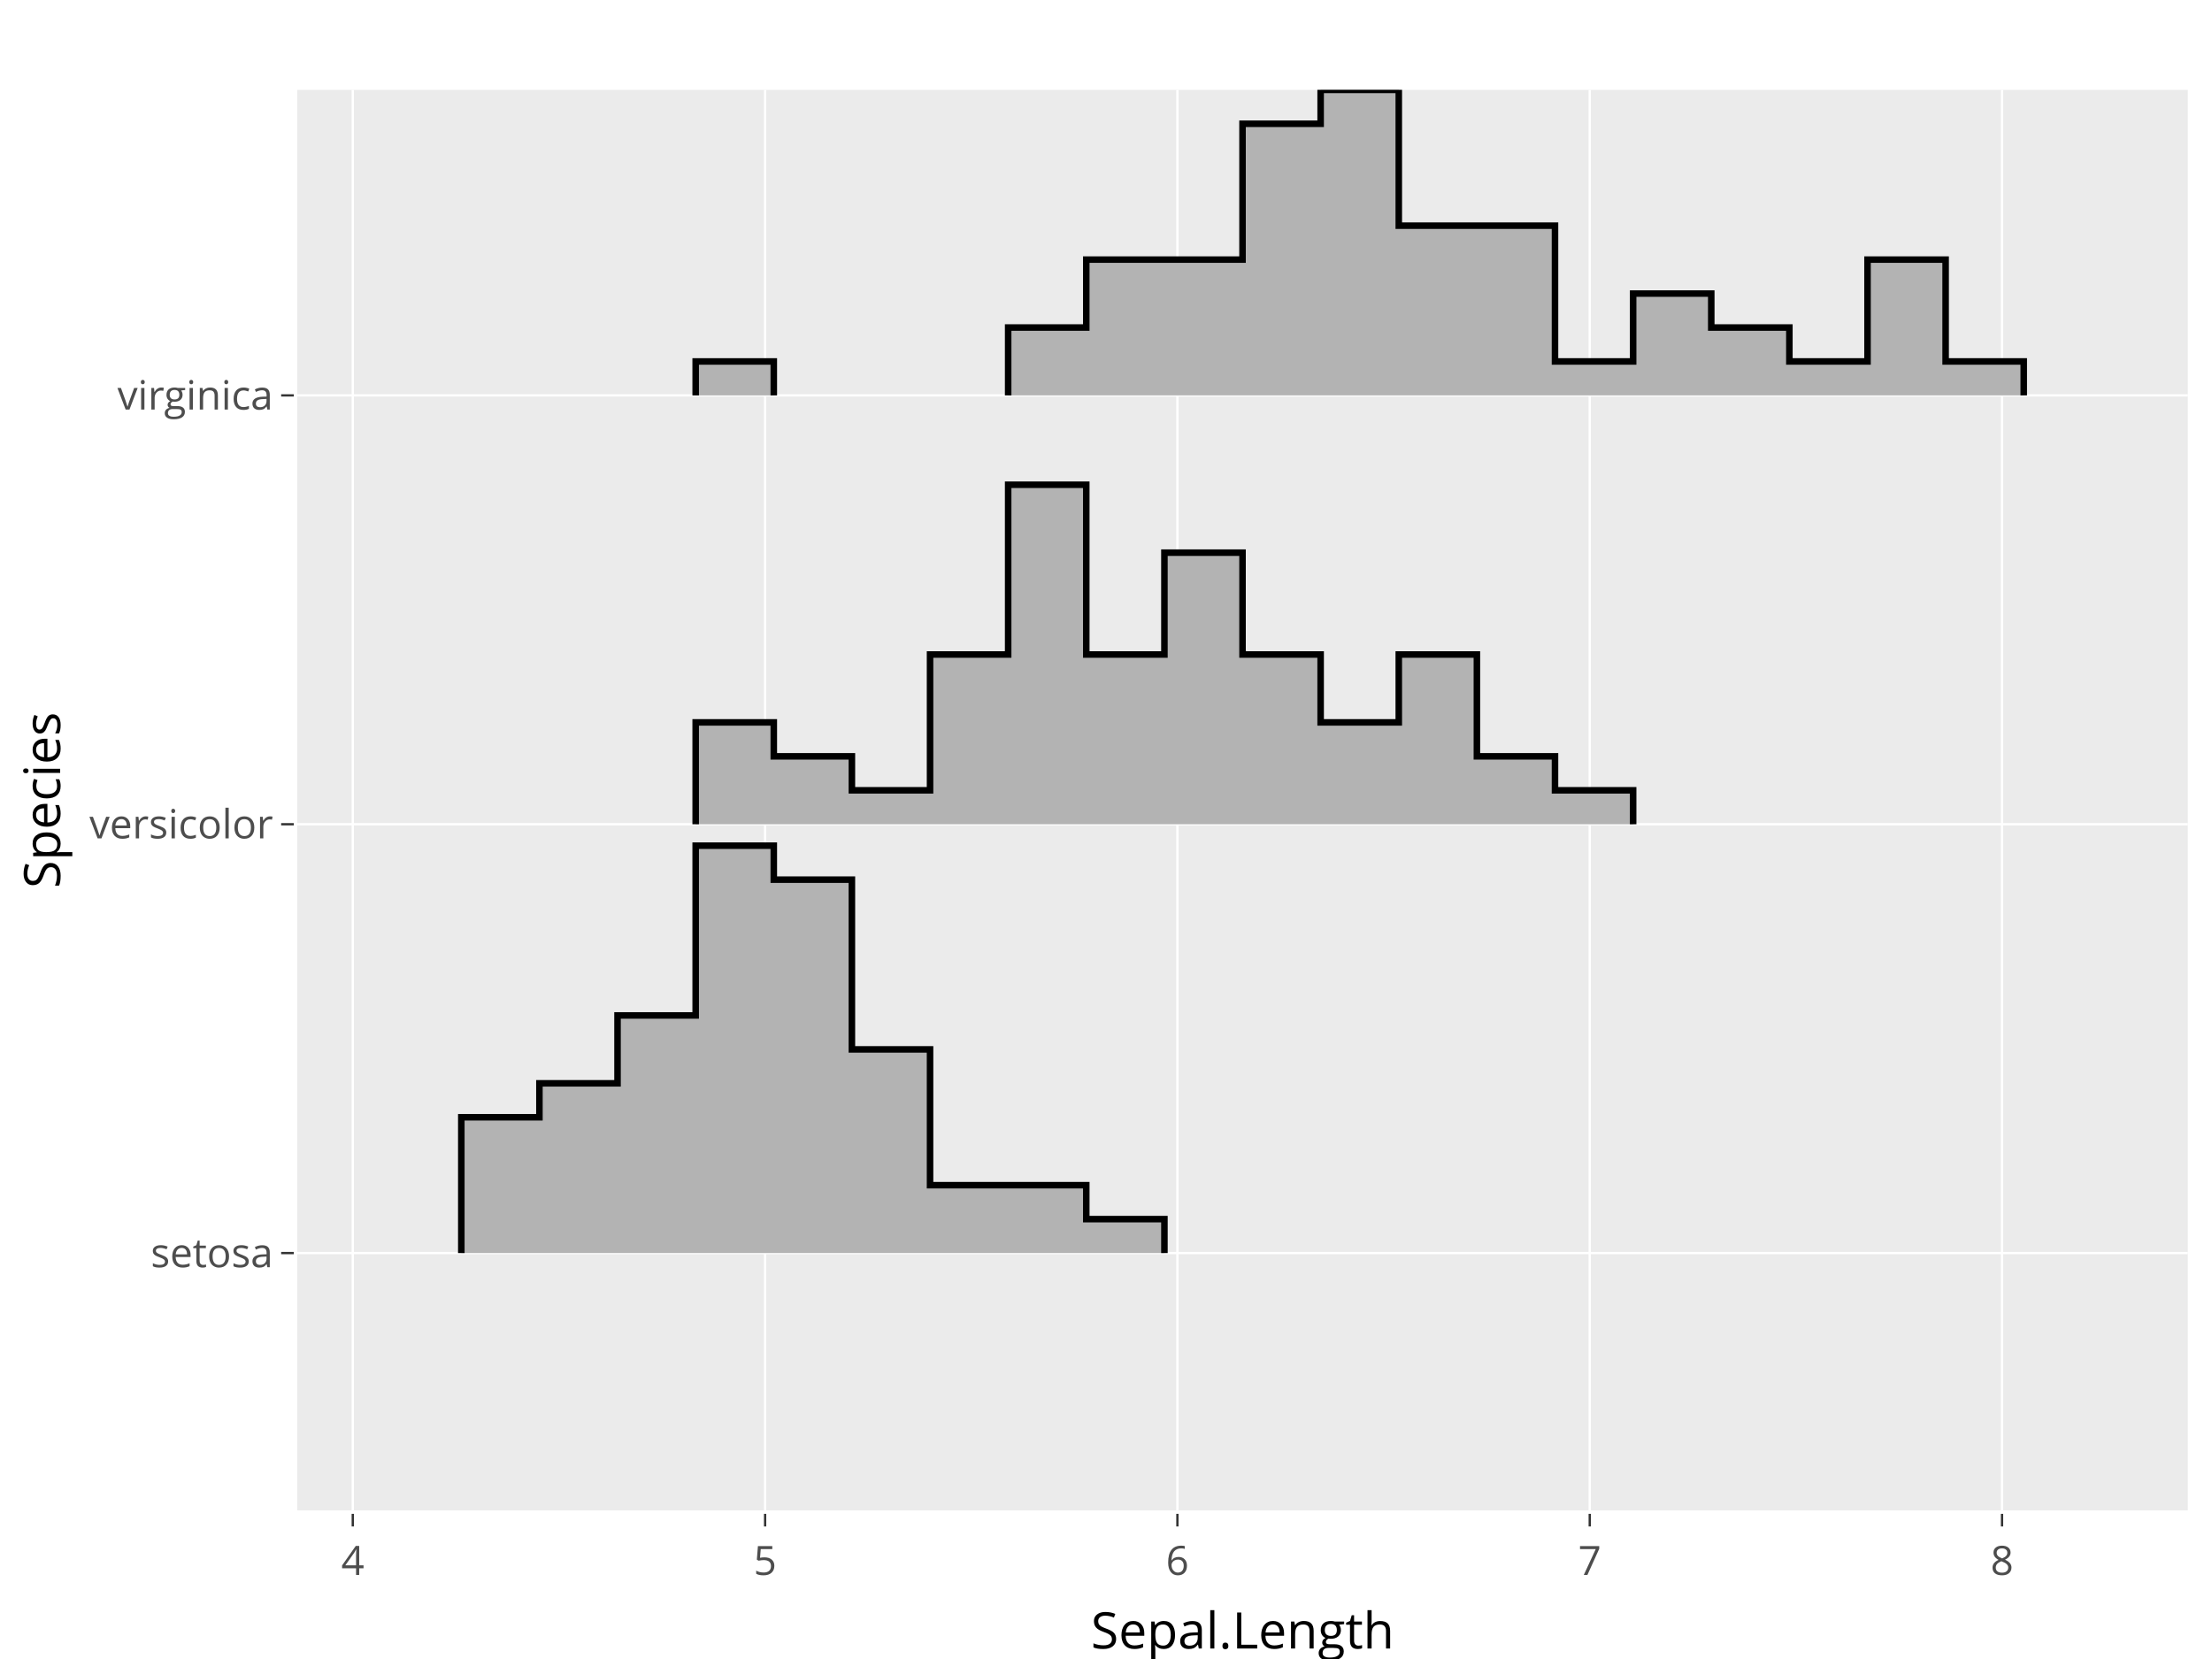
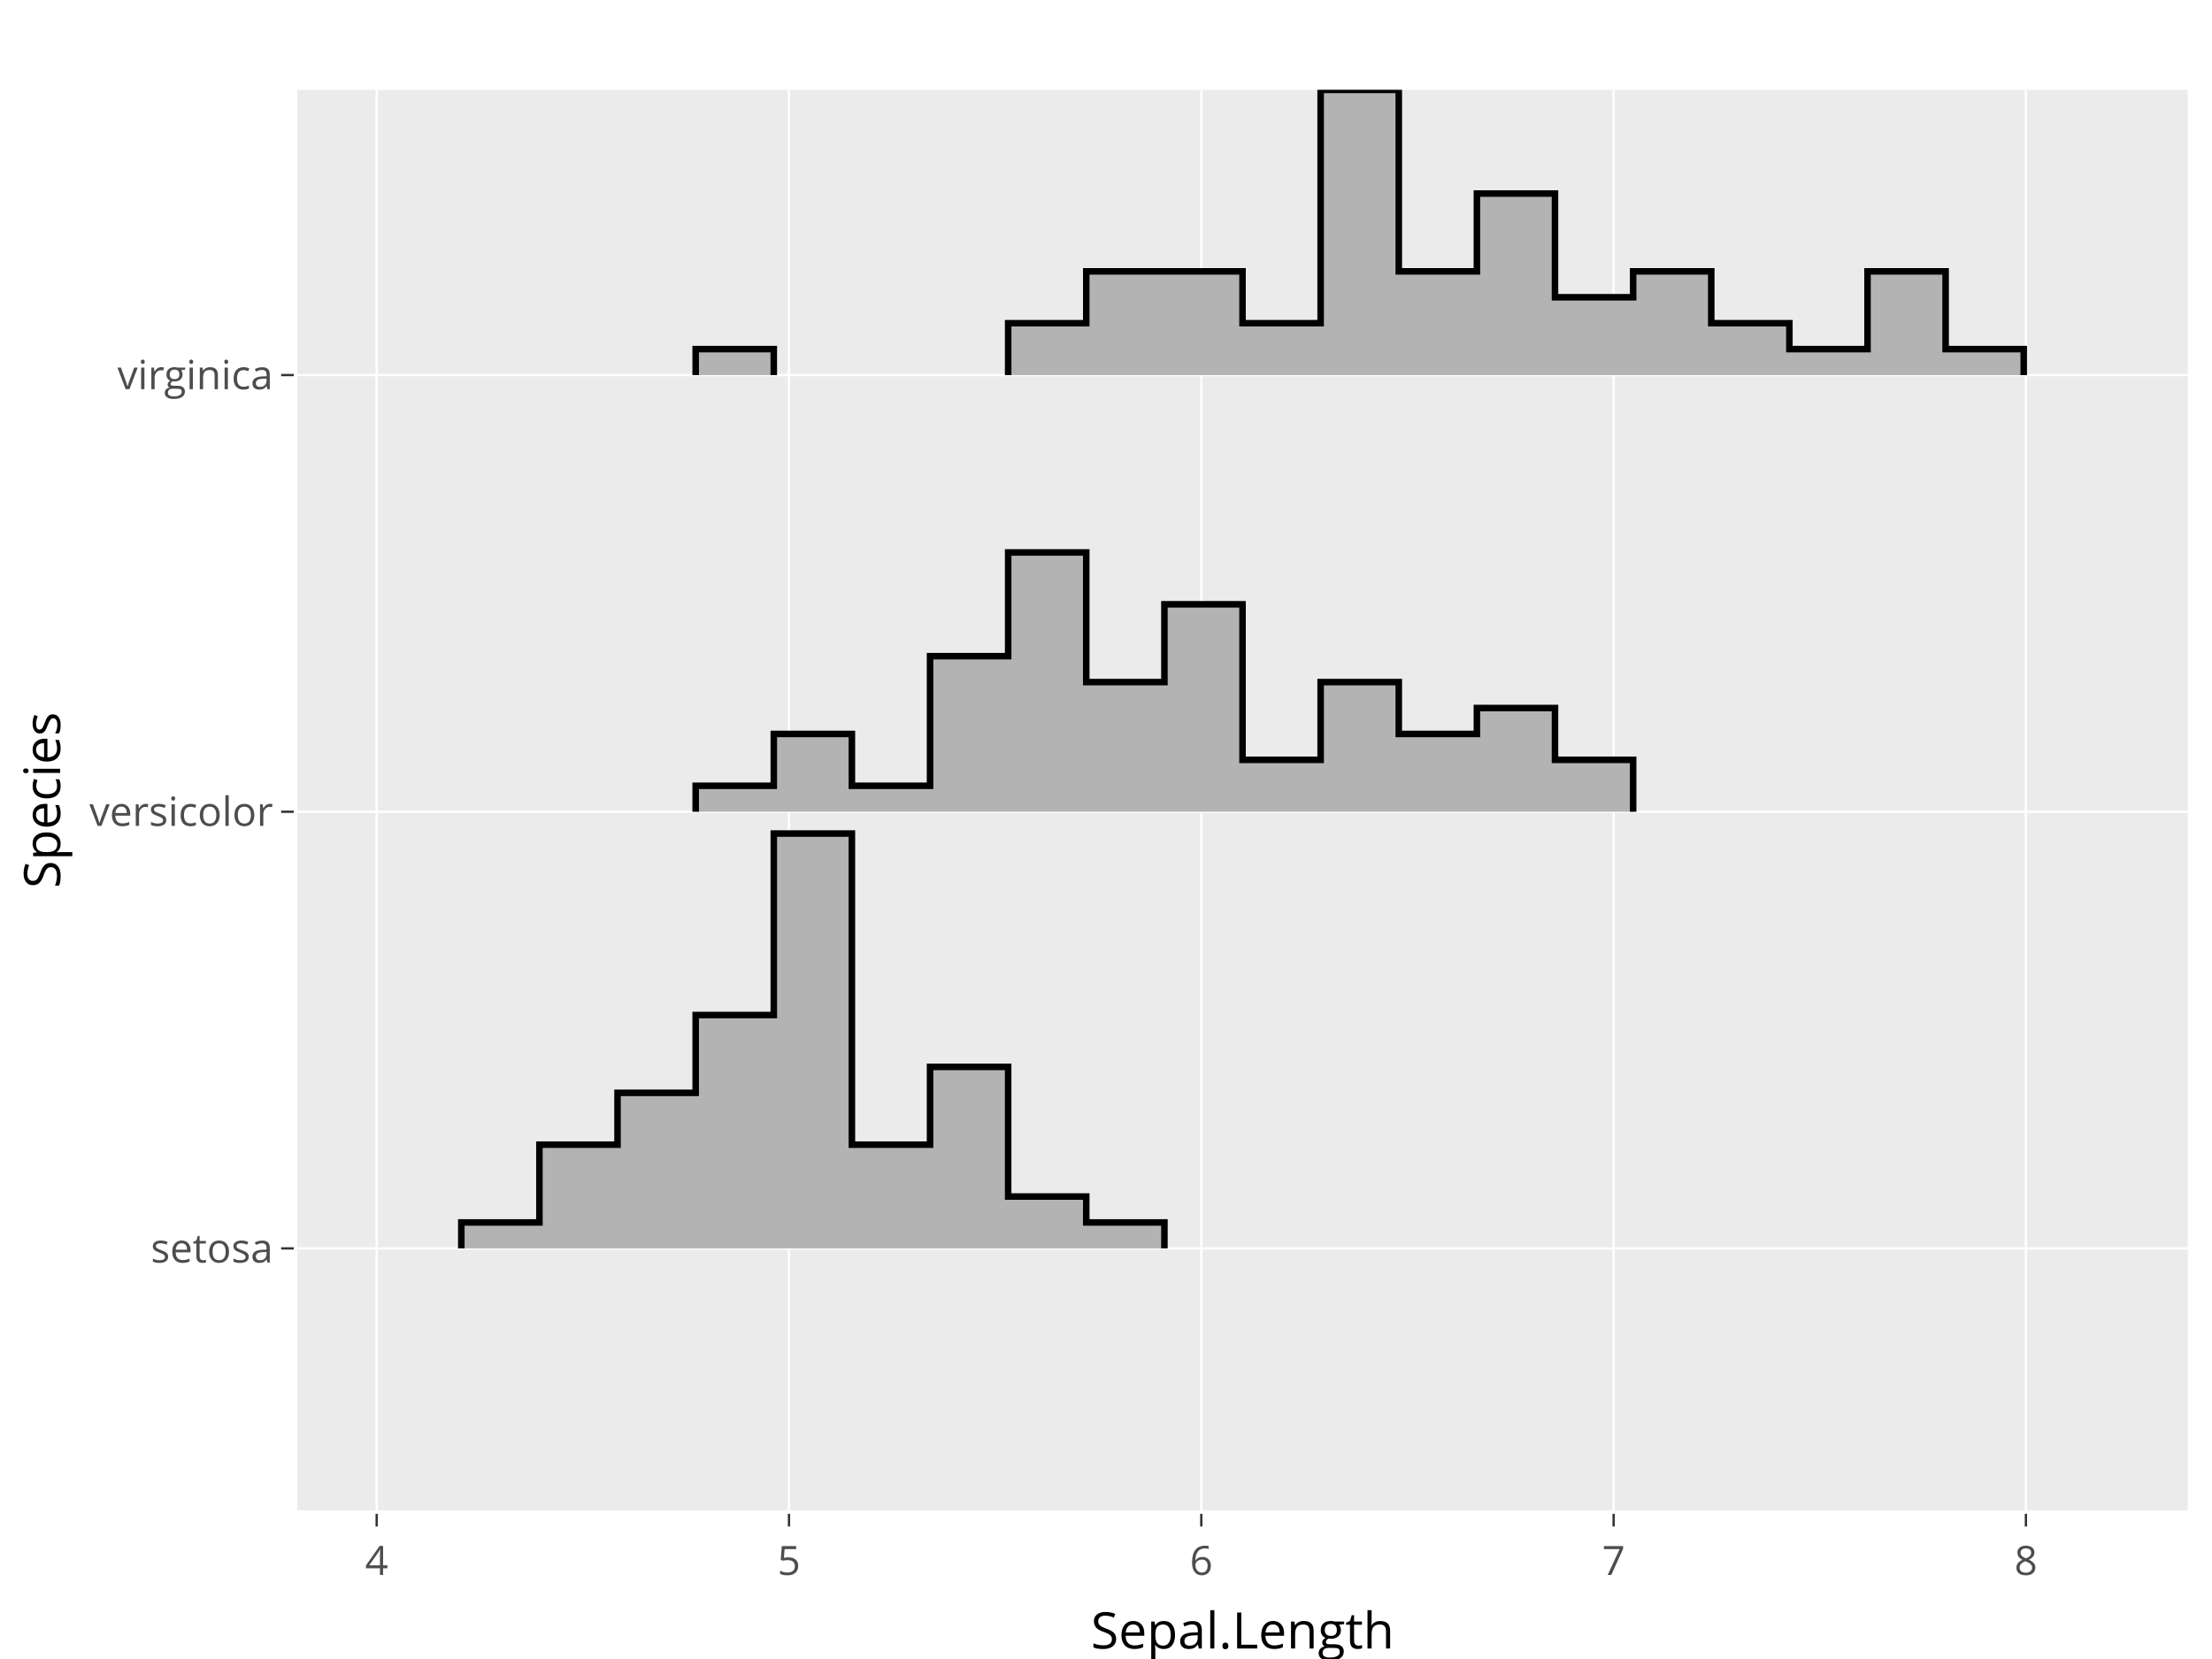
<svg xmlns="http://www.w3.org/2000/svg" class="main-svg" width="640" height="480" style="" viewBox="0 0 640 480">
  <rect x="0" y="0" width="640" height="480" style="fill: rgb(255, 255, 255); fill-opacity: 1;" />
  <defs id="defs-">
    <g class="clips">
      <clipPath id="clipxyplot" class="plotclip">
        <rect width="547" height="411" />
      </clipPath>
      <clipPath class="axesclip" id="clipx">
        <rect x="86" y="0" width="547" height="480" />
      </clipPath>
      <clipPath class="axesclip" id="clipy">
        <rect x="0" y="26" width="640" height="411" />
      </clipPath>
      <clipPath class="axesclip" id="clipxy">
        <rect x="86" y="26" width="547" height="411" />
      </clipPath>
    </g>
    <g class="gradients" />
    <g class="patterns" />
  </defs>
  <g class="bglayer">
    <rect class="bg" x="86" y="26" width="547" height="411" style="fill: rgb(235, 235, 235); fill-opacity: 1; stroke-width: 0;" />
  </g>
  <g class="layer-below">
    <g class="imagelayer" />
    <g class="shapelayer">
      <path data-index="0" fill-rule="evenodd" d="M86,437H633V26H86Z" style="opacity: 1; stroke: rgb(0, 0, 0); stroke-opacity: 0; fill: rgb(0, 0, 0); fill-opacity: 0; stroke-width: 0px;" />
    </g>
  </g>
  <g class="cartesianlayer">
    <g class="subplot xy">
      <g class="layer-subplot">
        <g class="shapelayer" />
        <g class="imagelayer" />
      </g>
      <g class="gridlayer">
        <g class="x">
-           <path class="xgrid crisp" transform="translate(102.07,0)" d="M0,26v411" style="stroke: rgb(255, 255, 255); stroke-opacity: 1; stroke-width: 0.664px;" />
-           <path class="xgrid crisp" transform="translate(221.37,0)" d="M0,26v411" style="stroke: rgb(255, 255, 255); stroke-opacity: 1; stroke-width: 0.664px;" />
-           <path class="xgrid crisp" transform="translate(340.66,0)" d="M0,26v411" style="stroke: rgb(255, 255, 255); stroke-opacity: 1; stroke-width: 0.664px;" />
-           <path class="xgrid crisp" transform="translate(459.96,0)" d="M0,26v411" style="stroke: rgb(255, 255, 255); stroke-opacity: 1; stroke-width: 0.664px;" />
-           <path class="xgrid crisp" transform="translate(579.25,0)" d="M0,26v411" style="stroke: rgb(255, 255, 255); stroke-opacity: 1; stroke-width: 0.664px;" />
+           <path class="xgrid crisp" transform="translate(108.98,0)" d="M0,26v411" style="stroke: rgb(255, 255, 255); stroke-opacity: 1; stroke-width: 0.664px;" />
+           <path class="xgrid crisp" transform="translate(228.28,0)" d="M0,26v411" style="stroke: rgb(255, 255, 255); stroke-opacity: 1; stroke-width: 0.664px;" />
+           <path class="xgrid crisp" transform="translate(347.57,0)" d="M0,26v411" style="stroke: rgb(255, 255, 255); stroke-opacity: 1; stroke-width: 0.664px;" />
+           <path class="xgrid crisp" transform="translate(466.87,0)" d="M0,26v411" style="stroke: rgb(255, 255, 255); stroke-opacity: 1; stroke-width: 0.664px;" />
+           <path class="xgrid crisp" transform="translate(586.16,0)" d="M0,26v411" style="stroke: rgb(255, 255, 255); stroke-opacity: 1; stroke-width: 0.664px;" />
        </g>
        <g class="y">
-           <path class="ygrid crisp" transform="translate(0,362.55)" d="M86,0h547" style="stroke: rgb(255, 255, 255); stroke-opacity: 1; stroke-width: 0.664px;" />
-           <path class="ygrid crisp" transform="translate(0,238.48)" d="M86,0h547" style="stroke: rgb(255, 255, 255); stroke-opacity: 1; stroke-width: 0.664px;" />
-           <path class="ygrid crisp" transform="translate(0,114.4)" d="M86,0h547" style="stroke: rgb(255, 255, 255); stroke-opacity: 1; stroke-width: 0.664px;" />
+           <path class="ygrid crisp" transform="translate(0,361.2)" d="M86,0h547" style="stroke: rgb(255, 255, 255); stroke-opacity: 1; stroke-width: 0.664px;" />
+           <path class="ygrid crisp" transform="translate(0,234.86)" d="M86,0h547" style="stroke: rgb(255, 255, 255); stroke-opacity: 1; stroke-width: 0.664px;" />
+           <path class="ygrid crisp" transform="translate(0,108.52)" d="M86,0h547" style="stroke: rgb(255, 255, 255); stroke-opacity: 1; stroke-width: 0.664px;" />
        </g>
      </g>
      <g class="zerolinelayer" />
      <path class="xlines-below" />
      <path class="ylines-below" />
      <g class="overlines-below" />
      <g class="xaxislayer-below" />
      <g class="yaxislayer-below" />
      <g class="overaxes-below" />
      <g class="plot" transform="translate(86,26)" clip-path="url(#clipxyplot)">
        <g class="scatterlayer mlayer">
          <g class="trace scatter trace-vdiffr-plotly-1" style="stroke-miterlimit: 2; opacity: 1;">
            <g class="fills">
              <g>
-                 <path class="js-fill" d="M205.69,88.4L499.53,88.4L499.53,88.4L499.53,78.58L476.93,78.58L476.93,49.11L454.33,49.11L454.33,78.58L431.72,78.58L431.72,68.76L409.12,68.76L409.12,58.94L386.52,58.94L386.52,78.58L363.91,78.58L363.91,39.29L318.71,39.29L318.71,0L296.1,0L296.1,9.82L273.5,9.82L273.5,49.11L228.29,49.11L228.29,68.76L205.69,68.76L205.69,88.4Z" style="fill: rgb(179, 179, 179); fill-opacity: 1; stroke-width: 0;" />
-               </g>
-             </g>
-             <g class="errorbars" />
-             <g class="lines">
-               <path class="js-line" d="M205.69,88.4L499.53,88.4L499.53,88.4L499.53,78.58L476.93,78.58L476.93,49.11L454.33,49.11L454.33,78.58L431.72,78.58L431.72,68.76L409.12,68.76L409.12,58.94L386.52,58.94L386.52,78.58L363.91,78.58L363.91,39.29L318.71,39.29L318.71,0L296.1,0L296.1,9.82L273.5,9.82L273.5,49.11L228.29,49.11L228.29,68.76L205.69,68.76L205.69,88.4" style="vector-effect: non-scaling-stroke; fill: none; stroke: rgb(0, 0, 0); stroke-opacity: 0; stroke-width: 1.89px; opacity: 1;" />
+                 <path class="js-fill" d="M205.69,82.52L499.53,82.52L499.53,82.52L499.53,75.01L476.93,75.01L476.93,52.51L454.33,52.51L454.33,75.01L431.72,75.01L431.72,67.51L409.12,67.51L409.12,52.51L386.52,52.51L386.52,60.01L363.91,60.01L363.91,30.01L341.31,30.01L341.31,52.51L318.71,52.51L318.71,0L296.1,0L296.1,67.51L273.5,67.51L273.5,52.51L228.29,52.51L228.29,67.51L205.69,67.51L205.69,82.52Z" style="fill: rgb(179, 179, 179); fill-opacity: 1; stroke-width: 0;" />
+               </g>
+             </g>
+             <g class="errorbars" />
+             <g class="lines">
+               <path class="js-line" d="M205.69,82.52L499.53,82.52L499.53,82.52L499.53,75.01L476.93,75.01L476.93,52.51L454.33,52.51L454.33,75.01L431.72,75.01L431.72,67.51L409.12,67.51L409.12,52.51L386.52,52.51L386.52,60.01L363.91,60.01L363.91,30.01L341.31,30.01L341.31,52.51L318.71,52.51L318.71,0L296.1,0L296.1,67.51L273.5,67.51L273.5,52.51L228.29,52.51L228.29,67.51L205.69,67.51L205.69,82.52" style="vector-effect: non-scaling-stroke; fill: none; stroke: rgb(0, 0, 0); stroke-opacity: 0; stroke-width: 1.89px; opacity: 1;" />
            </g>
            <g class="points" />
            <g class="text" />
          </g>
          <g class="trace scatter trace-vdiffr-plotly-2" style="stroke-miterlimit: 2; opacity: 1;">
            <g class="fills" />
            <g class="errorbars" />
            <g class="lines">
-               <path class="js-line" d="M205.69,88.4L205.69,68.76L228.29,68.76L228.29,49.11L250.9,49.11L273.5,49.11L273.5,9.82L296.1,9.82L296.1,0L318.71,0L318.71,39.29L363.91,39.29L363.91,78.58L386.52,78.58L386.52,58.94L409.12,58.94L409.12,68.76L431.72,68.76L431.72,78.58L454.33,78.58L454.33,49.11L476.93,49.11L476.93,78.58L499.53,78.58L499.53,88.4" style="vector-effect: non-scaling-stroke; fill: none; stroke: rgb(0, 0, 0); stroke-opacity: 1; stroke-width: 1.89px; opacity: 1;" />
+               <path class="js-line" d="M205.69,82.52L205.69,67.51L228.29,67.51L228.29,52.51L250.9,52.51L273.5,52.51L273.5,67.51L296.1,67.51L296.1,0L318.71,0L318.71,52.51L341.31,52.51L341.31,30.01L363.91,30.01L363.91,60.01L386.52,60.01L386.52,52.51L409.12,52.51L409.12,67.51L431.72,67.51L431.72,75.01L454.33,75.01L454.33,52.51L476.93,52.51L476.93,75.01L499.53,75.01L499.53,82.52" style="vector-effect: non-scaling-stroke; fill: none; stroke: rgb(0, 0, 0); stroke-opacity: 1; stroke-width: 1.89px; opacity: 1;" />
            </g>
            <g class="points" />
            <g class="text" />
          </g>
          <g class="trace scatter trace-vdiffr-plotly-3" style="stroke-miterlimit: 2; opacity: 1;">
            <g class="fills">
              <g>
-                 <path class="js-fill" d="M115.28,88.4L137.88,88.4L137.88,88.4L137.88,78.58L115.28,78.58L115.28,88.4Z" style="fill: rgb(179, 179, 179); fill-opacity: 1; stroke-width: 0;" />
-               </g>
-             </g>
-             <g class="errorbars" />
-             <g class="lines">
-               <path class="js-line" d="M115.28,88.4L137.88,88.4L137.88,88.4L137.88,78.58L115.28,78.58L115.28,88.4" style="vector-effect: non-scaling-stroke; fill: none; stroke: rgb(0, 0, 0); stroke-opacity: 0; stroke-width: 1.89px; opacity: 1;" />
+                 <path class="js-fill" d="M115.28,82.52L137.88,82.52L137.88,82.52L137.88,75.01L115.28,75.01L115.28,82.52Z" style="fill: rgb(179, 179, 179); fill-opacity: 1; stroke-width: 0;" />
+               </g>
+             </g>
+             <g class="errorbars" />
+             <g class="lines">
+               <path class="js-line" d="M115.28,82.52L137.88,82.52L137.88,82.52L137.88,75.01L115.28,75.01L115.28,82.52" style="vector-effect: non-scaling-stroke; fill: none; stroke: rgb(0, 0, 0); stroke-opacity: 0; stroke-width: 1.89px; opacity: 1;" />
            </g>
            <g class="points" />
            <g class="text" />
          </g>
          <g class="trace scatter trace-vdiffr-plotly-4" style="stroke-miterlimit: 2; opacity: 1;">
            <g class="fills" />
            <g class="errorbars" />
            <g class="lines">
-               <path class="js-line" d="M115.28,88.4L115.28,78.58L137.88,78.58L137.88,88.4" style="vector-effect: non-scaling-stroke; fill: none; stroke: rgb(0, 0, 0); stroke-opacity: 1; stroke-width: 1.89px; opacity: 1;" />
+               <path class="js-line" d="M115.28,82.52L115.28,75.01L137.88,75.01L137.88,82.52" style="vector-effect: non-scaling-stroke; fill: none; stroke: rgb(0, 0, 0); stroke-opacity: 1; stroke-width: 1.89px; opacity: 1;" />
            </g>
            <g class="points" />
            <g class="text" />
          </g>
          <g class="trace scatter trace-vdiffr-plotly-5" style="stroke-miterlimit: 2; opacity: 1;">
            <g class="fills">
              <g>
-                 <path class="js-fill" d="M115.28,212.48L386.52,212.48L386.52,212.48L386.52,202.66L363.91,202.66L363.91,192.83L341.31,192.83L341.31,163.37L318.71,163.37L318.71,183.01L296.1,183.01L296.1,163.37L273.5,163.37L273.5,133.9L250.9,133.9L250.9,163.37L228.29,163.37L228.29,114.25L205.69,114.25L205.69,163.37L183.09,163.37L183.09,202.66L160.48,202.66L160.48,192.83L137.88,192.83L137.88,183.01L115.28,183.01L115.28,212.48Z" style="fill: rgb(179, 179, 179); fill-opacity: 1; stroke-width: 0;" />
-               </g>
-             </g>
-             <g class="errorbars" />
-             <g class="lines">
-               <path class="js-line" d="M115.28,212.48L386.52,212.48L386.52,212.48L386.52,202.66L363.91,202.66L363.91,192.83L341.31,192.83L341.31,163.37L318.71,163.37L318.71,183.01L296.1,183.01L296.1,163.37L273.5,163.37L273.5,133.9L250.9,133.9L250.9,163.37L228.29,163.37L228.29,114.25L205.69,114.25L205.69,163.37L183.09,163.37L183.09,202.66L160.48,202.66L160.48,192.83L137.88,192.83L137.88,183.01L115.28,183.01L115.28,212.48" style="vector-effect: non-scaling-stroke; fill: none; stroke: rgb(0, 0, 0); stroke-opacity: 0; stroke-width: 1.89px; opacity: 1;" />
+                 <path class="js-fill" d="M115.28,208.86L386.52,208.86L386.52,208.86L386.52,193.85L363.91,193.85L363.91,178.85L341.31,178.85L341.31,186.35L318.71,186.35L318.71,171.35L296.1,171.35L296.1,193.85L273.5,193.85L273.5,148.84L250.9,148.84L250.9,171.35L228.29,171.35L228.29,133.84L205.69,133.84L205.69,163.85L183.09,163.85L183.09,201.35L160.48,201.35L160.48,186.35L137.88,186.35L137.88,201.35L115.28,201.35L115.28,208.86Z" style="fill: rgb(179, 179, 179); fill-opacity: 1; stroke-width: 0;" />
+               </g>
+             </g>
+             <g class="errorbars" />
+             <g class="lines">
+               <path class="js-line" d="M115.28,208.86L386.52,208.86L386.52,208.86L386.52,193.85L363.91,193.85L363.91,178.85L341.31,178.85L341.31,186.35L318.71,186.35L318.71,171.35L296.1,171.35L296.1,193.85L273.5,193.85L273.5,148.84L250.9,148.84L250.9,171.35L228.29,171.35L228.29,133.84L205.69,133.84L205.69,163.85L183.09,163.85L183.09,201.35L160.48,201.35L160.48,186.35L137.88,186.35L137.88,201.35L115.28,201.35L115.28,208.86" style="vector-effect: non-scaling-stroke; fill: none; stroke: rgb(0, 0, 0); stroke-opacity: 0; stroke-width: 1.89px; opacity: 1;" />
            </g>
            <g class="points" />
            <g class="text" />
          </g>
          <g class="trace scatter trace-vdiffr-plotly-6" style="stroke-miterlimit: 2; opacity: 1;">
            <g class="fills" />
            <g class="errorbars" />
            <g class="lines">
-               <path class="js-line" d="M115.28,212.48L115.28,183.01L137.88,183.01L137.88,192.83L160.48,192.83L160.48,202.66L183.09,202.66L183.09,163.37L205.69,163.37L205.69,114.25L228.29,114.25L228.29,163.37L250.9,163.37L250.9,133.9L273.5,133.9L273.5,163.37L296.1,163.37L296.1,183.01L318.71,183.01L318.71,163.37L341.31,163.37L341.31,192.83L363.91,192.83L363.91,202.66L386.52,202.66L386.52,212.48" style="vector-effect: non-scaling-stroke; fill: none; stroke: rgb(0, 0, 0); stroke-opacity: 1; stroke-width: 1.89px; opacity: 1;" />
+               <path class="js-line" d="M115.28,208.86L115.28,201.35L137.88,201.35L137.88,186.35L160.48,186.35L160.48,201.35L183.09,201.35L183.09,163.85L205.69,163.85L205.69,133.84L228.29,133.84L228.29,171.35L250.9,171.35L250.9,148.84L273.5,148.84L273.5,193.85L296.1,193.85L296.1,171.35L318.71,171.35L318.71,186.35L341.31,186.35L341.31,178.85L363.91,178.85L363.91,193.85L386.52,193.85L386.52,208.86" style="vector-effect: non-scaling-stroke; fill: none; stroke: rgb(0, 0, 0); stroke-opacity: 1; stroke-width: 1.89px; opacity: 1;" />
            </g>
            <g class="points" />
            <g class="text" />
          </g>
          <g class="trace scatter trace-vdiffr-plotly-7" style="stroke-miterlimit: 2; opacity: 1;">
            <g class="fills">
              <g>
-                 <path class="js-fill" d="M47.47,336.55L250.9,336.55L250.9,336.55L250.9,326.73L228.29,326.73L228.29,316.91L183.09,316.91L183.09,277.62L160.48,277.62L160.48,228.51L137.88,228.51L137.88,218.68L115.28,218.68L115.28,267.8L92.67,267.8L92.67,287.44L70.07,287.44L70.07,297.26L47.47,297.26L47.47,336.55Z" style="fill: rgb(179, 179, 179); fill-opacity: 1; stroke-width: 0;" />
-               </g>
-             </g>
-             <g class="errorbars" />
-             <g class="lines">
-               <path class="js-line" d="M47.47,336.55L250.9,336.55L250.9,336.55L250.9,326.73L228.29,326.73L228.29,316.91L183.09,316.91L183.09,277.62L160.48,277.62L160.48,228.51L137.88,228.51L137.88,218.68L115.28,218.68L115.28,267.8L92.67,267.8L92.67,287.44L70.07,287.44L70.07,297.26L47.47,297.26L47.47,336.55" style="vector-effect: non-scaling-stroke; fill: none; stroke: rgb(0, 0, 0); stroke-opacity: 0; stroke-width: 1.89px; opacity: 1;" />
+                 <path class="js-fill" d="M47.47,335.2L250.9,335.2L250.9,335.2L250.9,327.69L228.29,327.69L228.29,320.19L205.69,320.19L205.69,282.69L183.09,282.69L183.09,305.19L160.48,305.19L160.48,215.17L137.88,215.17L137.88,267.68L115.28,267.68L115.28,290.19L92.67,290.19L92.67,305.19L70.07,305.19L70.07,327.69L47.47,327.69L47.47,335.2Z" style="fill: rgb(179, 179, 179); fill-opacity: 1; stroke-width: 0;" />
+               </g>
+             </g>
+             <g class="errorbars" />
+             <g class="lines">
+               <path class="js-line" d="M47.47,335.2L250.9,335.2L250.9,335.2L250.9,327.69L228.29,327.69L228.29,320.19L205.69,320.19L205.69,282.69L183.09,282.69L183.09,305.19L160.48,305.19L160.48,215.17L137.88,215.17L137.88,267.68L115.28,267.68L115.28,290.19L92.67,290.19L92.67,305.19L70.07,305.19L70.07,327.69L47.47,327.69L47.47,335.2" style="vector-effect: non-scaling-stroke; fill: none; stroke: rgb(0, 0, 0); stroke-opacity: 0; stroke-width: 1.89px; opacity: 1;" />
            </g>
            <g class="points" />
            <g class="text" />
          </g>
          <g class="trace scatter trace-vdiffr-plotly-8" style="stroke-miterlimit: 2; opacity: 1;">
            <g class="fills" />
            <g class="errorbars" />
            <g class="lines">
-               <path class="js-line" d="M47.47,336.55L47.47,297.26L70.07,297.26L70.07,287.44L92.67,287.44L92.67,267.8L115.28,267.8L115.28,218.68L137.88,218.68L137.88,228.51L160.48,228.51L160.48,277.62L183.09,277.62L183.09,316.91L205.69,316.91L228.29,316.91L228.29,326.73L250.9,326.73L250.9,336.55" style="vector-effect: non-scaling-stroke; fill: none; stroke: rgb(0, 0, 0); stroke-opacity: 1; stroke-width: 1.89px; opacity: 1;" />
+               <path class="js-line" d="M47.47,335.2L47.47,327.69L70.07,327.69L70.07,305.19L92.67,305.19L92.67,290.19L115.28,290.19L115.28,267.68L137.88,267.68L137.88,215.17L160.48,215.17L160.48,305.19L183.09,305.19L183.09,282.69L205.69,282.69L205.69,320.19L228.29,320.19L228.29,327.69L250.9,327.69L250.9,335.2" style="vector-effect: non-scaling-stroke; fill: none; stroke: rgb(0, 0, 0); stroke-opacity: 1; stroke-width: 1.89px; opacity: 1;" />
            </g>
            <g class="points" />
            <g class="text" />
          </g>
        </g>
      </g>
      <g class="overplot" />
      <path class="xlines-above crisp" d="" style="fill: none; stroke-width: 1px; stroke: rgb(0, 0, 0); stroke-opacity: 0;" />
      <path class="ylines-above crisp" d="" style="fill: none; stroke-width: 1px; stroke: rgb(0, 0, 0); stroke-opacity: 0;" />
      <g class="overlines-above" />
      <g class="xaxislayer-above">
-         <path class="xtick ticks crisp" d="M0,438v3.653" transform="translate(102.07,0)" style="stroke: rgb(51, 51, 51); stroke-opacity: 1; stroke-width: 0.664px;" />
-         <path class="xtick ticks crisp" d="M0,438v3.653" transform="translate(221.37,0)" style="stroke: rgb(51, 51, 51); stroke-opacity: 1; stroke-width: 0.664px;" />
-         <path class="xtick ticks crisp" d="M0,438v3.653" transform="translate(340.66,0)" style="stroke: rgb(51, 51, 51); stroke-opacity: 1; stroke-width: 0.664px;" />
-         <path class="xtick ticks crisp" d="M0,438v3.653" transform="translate(459.96,0)" style="stroke: rgb(51, 51, 51); stroke-opacity: 1; stroke-width: 0.664px;" />
-         <path class="xtick ticks crisp" d="M0,438v3.653" transform="translate(579.25,0)" style="stroke: rgb(51, 51, 51); stroke-opacity: 1; stroke-width: 0.664px;" />
-         <g class="xtick">
-           <text text-anchor="middle" x="0" y="455.68" transform="translate(102.07,0)" style="font-family: 'Open Sans', verdana, arial, sans-serif; font-size: 11.69px; fill: rgb(77, 77, 77); fill-opacity: 1; white-space: pre; opacity: 1;">4</text>
-         </g>
-         <g class="xtick">
-           <text text-anchor="middle" x="0" y="455.68" style="font-family: 'Open Sans', verdana, arial, sans-serif; font-size: 11.69px; fill: rgb(77, 77, 77); fill-opacity: 1; white-space: pre; opacity: 1;" transform="translate(221.37,0)">5</text>
-         </g>
-         <g class="xtick">
-           <text text-anchor="middle" x="0" y="455.68" style="font-family: 'Open Sans', verdana, arial, sans-serif; font-size: 11.69px; fill: rgb(77, 77, 77); fill-opacity: 1; white-space: pre; opacity: 1;" transform="translate(340.66,0)">6</text>
-         </g>
-         <g class="xtick">
-           <text text-anchor="middle" x="0" y="455.68" style="font-family: 'Open Sans', verdana, arial, sans-serif; font-size: 11.69px; fill: rgb(77, 77, 77); fill-opacity: 1; white-space: pre; opacity: 1;" transform="translate(459.96,0)">7</text>
-         </g>
-         <g class="xtick">
-           <text text-anchor="middle" x="0" y="455.68" style="font-family: 'Open Sans', verdana, arial, sans-serif; font-size: 11.69px; fill: rgb(77, 77, 77); fill-opacity: 1; white-space: pre; opacity: 1;" transform="translate(579.25,0)">8</text>
+         <path class="xtick ticks crisp" d="M0,438v3.653" transform="translate(108.98,0)" style="stroke: rgb(51, 51, 51); stroke-opacity: 1; stroke-width: 0.664px;" />
+         <path class="xtick ticks crisp" d="M0,438v3.653" transform="translate(228.28,0)" style="stroke: rgb(51, 51, 51); stroke-opacity: 1; stroke-width: 0.664px;" />
+         <path class="xtick ticks crisp" d="M0,438v3.653" transform="translate(347.57,0)" style="stroke: rgb(51, 51, 51); stroke-opacity: 1; stroke-width: 0.664px;" />
+         <path class="xtick ticks crisp" d="M0,438v3.653" transform="translate(466.87,0)" style="stroke: rgb(51, 51, 51); stroke-opacity: 1; stroke-width: 0.664px;" />
+         <path class="xtick ticks crisp" d="M0,438v3.653" transform="translate(586.16,0)" style="stroke: rgb(51, 51, 51); stroke-opacity: 1; stroke-width: 0.664px;" />
+         <g class="xtick">
+           <text text-anchor="middle" x="0" y="455.68" transform="translate(108.98,0)" style="font-family: 'Open Sans', verdana, arial, sans-serif; font-size: 11.69px; fill: rgb(77, 77, 77); fill-opacity: 1; white-space: pre; opacity: 1;">4</text>
+         </g>
+         <g class="xtick">
+           <text text-anchor="middle" x="0" y="455.68" style="font-family: 'Open Sans', verdana, arial, sans-serif; font-size: 11.69px; fill: rgb(77, 77, 77); fill-opacity: 1; white-space: pre; opacity: 1;" transform="translate(228.28,0)">5</text>
+         </g>
+         <g class="xtick">
+           <text text-anchor="middle" x="0" y="455.68" style="font-family: 'Open Sans', verdana, arial, sans-serif; font-size: 11.69px; fill: rgb(77, 77, 77); fill-opacity: 1; white-space: pre; opacity: 1;" transform="translate(347.57,0)">6</text>
+         </g>
+         <g class="xtick">
+           <text text-anchor="middle" x="0" y="455.68" style="font-family: 'Open Sans', verdana, arial, sans-serif; font-size: 11.69px; fill: rgb(77, 77, 77); fill-opacity: 1; white-space: pre; opacity: 1;" transform="translate(466.87,0)">7</text>
+         </g>
+         <g class="xtick">
+           <text text-anchor="middle" x="0" y="455.68" style="font-family: 'Open Sans', verdana, arial, sans-serif; font-size: 11.69px; fill: rgb(77, 77, 77); fill-opacity: 1; white-space: pre; opacity: 1;" transform="translate(586.16,0)">8</text>
        </g>
      </g>
      <g class="yaxislayer-above">
-         <path class="ytick ticks crisp" d="M85,0h-3.653" transform="translate(0,362.55)" style="stroke: rgb(51, 51, 51); stroke-opacity: 1; stroke-width: 0.664px;" />
-         <path class="ytick ticks crisp" d="M85,0h-3.653" transform="translate(0,238.48)" style="stroke: rgb(51, 51, 51); stroke-opacity: 1; stroke-width: 0.664px;" />
-         <path class="ytick ticks crisp" d="M85,0h-3.653" transform="translate(0,114.4)" style="stroke: rgb(51, 51, 51); stroke-opacity: 1; stroke-width: 0.664px;" />
+         <path class="ytick ticks crisp" d="M85,0h-3.653" transform="translate(0,361.2)" style="stroke: rgb(51, 51, 51); stroke-opacity: 1; stroke-width: 0.664px;" />
+         <path class="ytick ticks crisp" d="M85,0h-3.653" transform="translate(0,234.86)" style="stroke: rgb(51, 51, 51); stroke-opacity: 1; stroke-width: 0.664px;" />
+         <path class="ytick ticks crisp" d="M85,0h-3.653" transform="translate(0,108.52)" style="stroke: rgb(51, 51, 51); stroke-opacity: 1; stroke-width: 0.664px;" />
        <g class="ytick">
-           <text text-anchor="end" x="79.009" y="4.091" transform="translate(0,362.55)" style="font-family: 'Open Sans', verdana, arial, sans-serif; font-size: 11.69px; fill: rgb(77, 77, 77); fill-opacity: 1; white-space: pre; opacity: 1;">setosa</text>
+           <text text-anchor="end" x="79.009" y="4.091" transform="translate(0,361.2)" style="font-family: 'Open Sans', verdana, arial, sans-serif; font-size: 11.69px; fill: rgb(77, 77, 77); fill-opacity: 1; white-space: pre; opacity: 1;">setosa</text>
        </g>
        <g class="ytick">
-           <text text-anchor="end" x="79.009" y="4.091" style="font-family: 'Open Sans', verdana, arial, sans-serif; font-size: 11.69px; fill: rgb(77, 77, 77); fill-opacity: 1; white-space: pre; opacity: 1;" transform="translate(0,238.48)">versicolor</text>
+           <text text-anchor="end" x="79.009" y="4.091" style="font-family: 'Open Sans', verdana, arial, sans-serif; font-size: 11.69px; fill: rgb(77, 77, 77); fill-opacity: 1; white-space: pre; opacity: 1;" transform="translate(0,234.86)">versicolor</text>
        </g>
        <g class="ytick">
-           <text text-anchor="end" x="79.009" y="4.091" style="font-family: 'Open Sans', verdana, arial, sans-serif; font-size: 11.69px; fill: rgb(77, 77, 77); fill-opacity: 1; white-space: pre; opacity: 1;" transform="translate(0,114.4)">virginica</text>
+           <text text-anchor="end" x="79.009" y="4.091" style="font-family: 'Open Sans', verdana, arial, sans-serif; font-size: 11.69px; fill: rgb(77, 77, 77); fill-opacity: 1; white-space: pre; opacity: 1;" transform="translate(0,108.52)">virginica</text>
        </g>
      </g>
      <g class="overaxes-above" />
    </g>
  </g>
  <g class="polarlayer" />
  <g class="smithlayer" />
  <g class="ternarylayer" />
  <g class="geolayer" />
  <g class="funnelarealayer" />
  <g class="pielayer" />
  <g class="iciclelayer" />
  <g class="treemaplayer" />
  <g class="sunburstlayer" />
  <g class="glimages" />
  <defs id="topdefs-">
    <g class="clips" />
  </defs>
  <g class="layer-above">
    <g class="imagelayer" />
    <g class="shapelayer" />
  </g>
  <g class="infolayer">
    <g class="g-gtitle" />
    <g class="g-xtitle" transform="translate(0,-13.86687)">
      <text class="xtitle" x="359.5" y="490.836" text-anchor="middle" style="font-family: 'Open Sans', verdana, arial, sans-serif; font-size: 14.61px; fill: rgb(0, 0, 0); opacity: 1; font-weight: normal; white-space: pre;">Sepal.Length</text>
    </g>
    <g class="g-ytitle" transform="translate(-29.37012,0)">
      <text class="ytitle" transform="rotate(-90,46.77626,231.5)" x="46.776" y="231.5" text-anchor="middle" style="font-family: 'Open Sans', verdana, arial, sans-serif; font-size: 14.61px; fill: rgb(0, 0, 0); opacity: 1; font-weight: normal; white-space: pre;">Species</text>
    </g>
  </g>
</svg>
